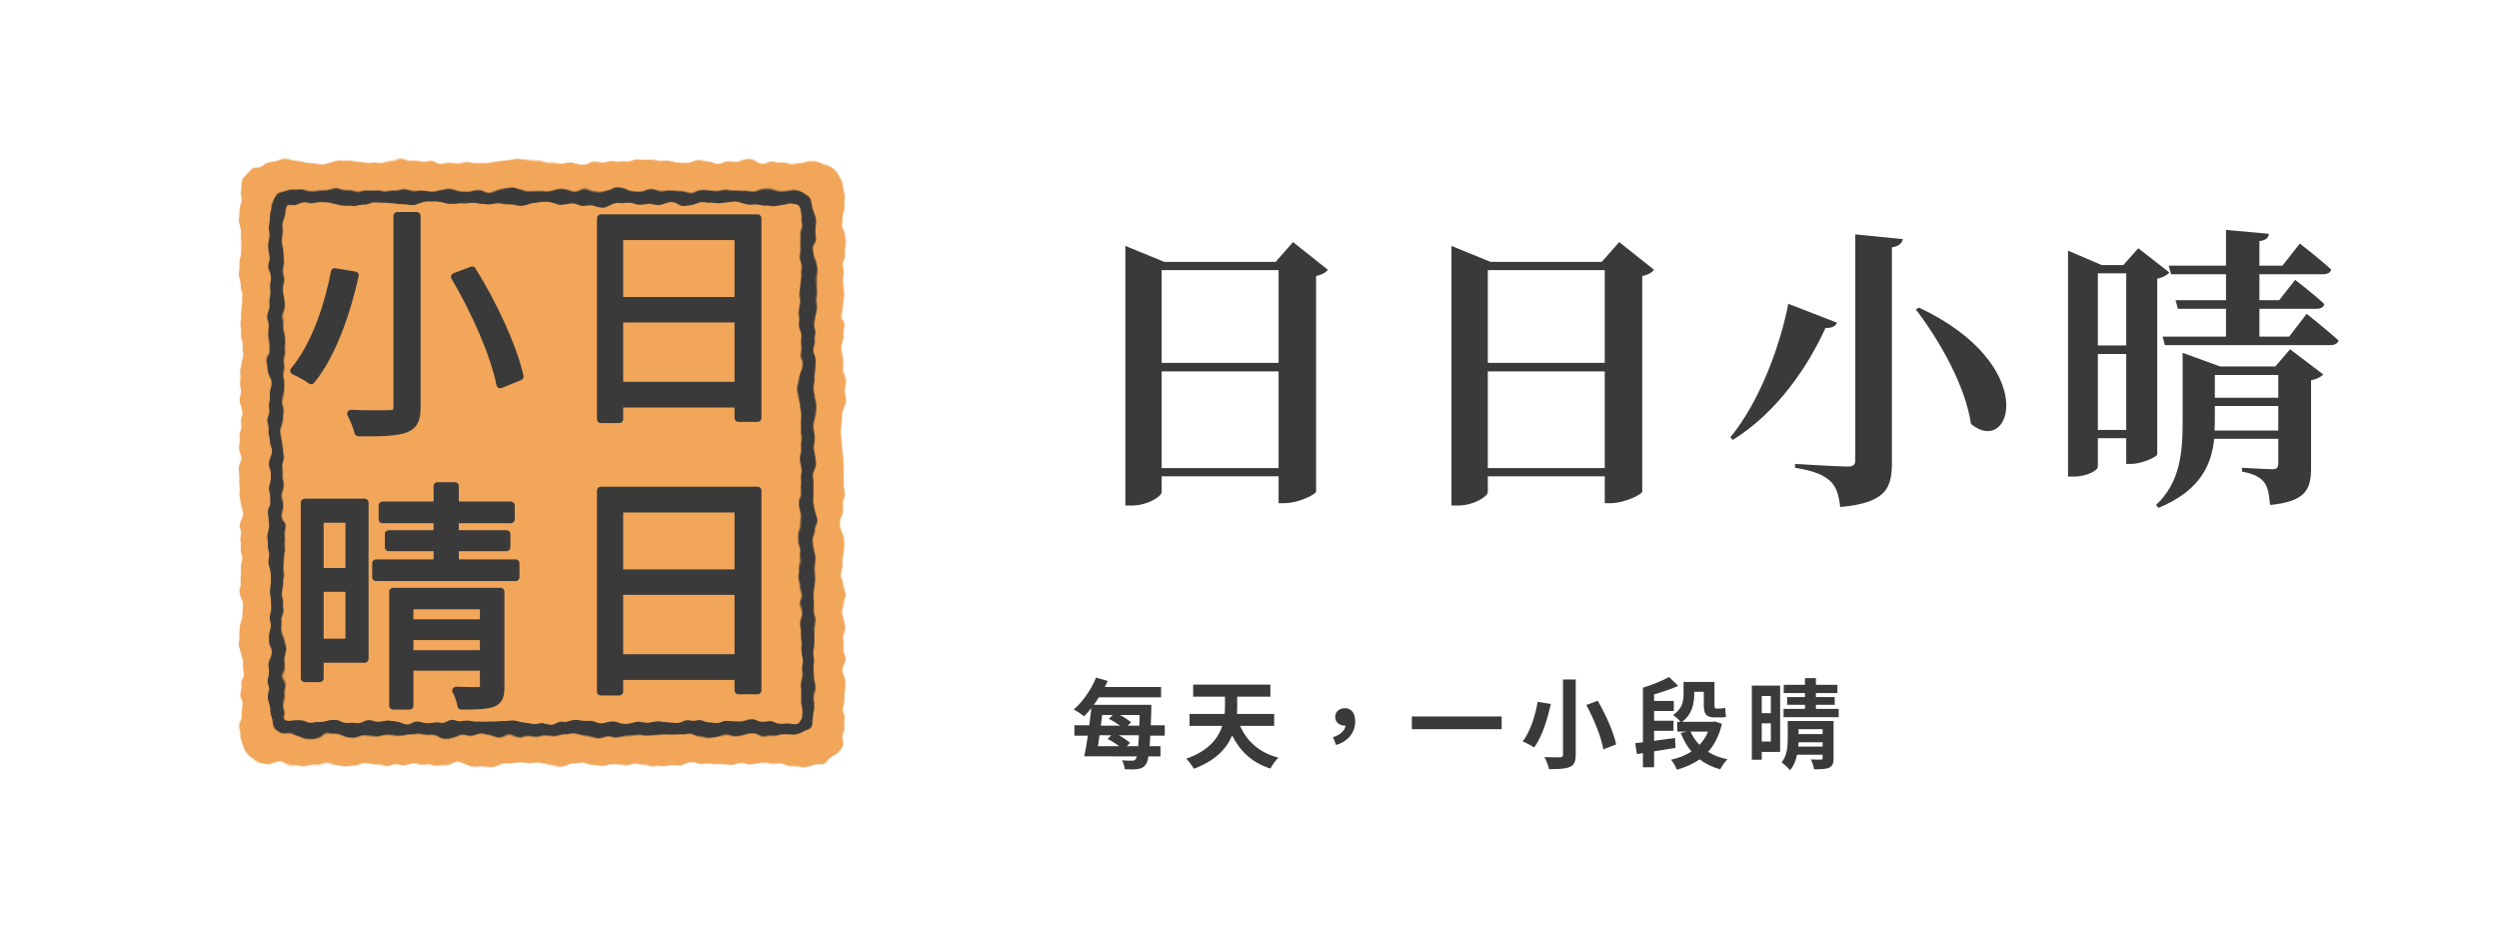
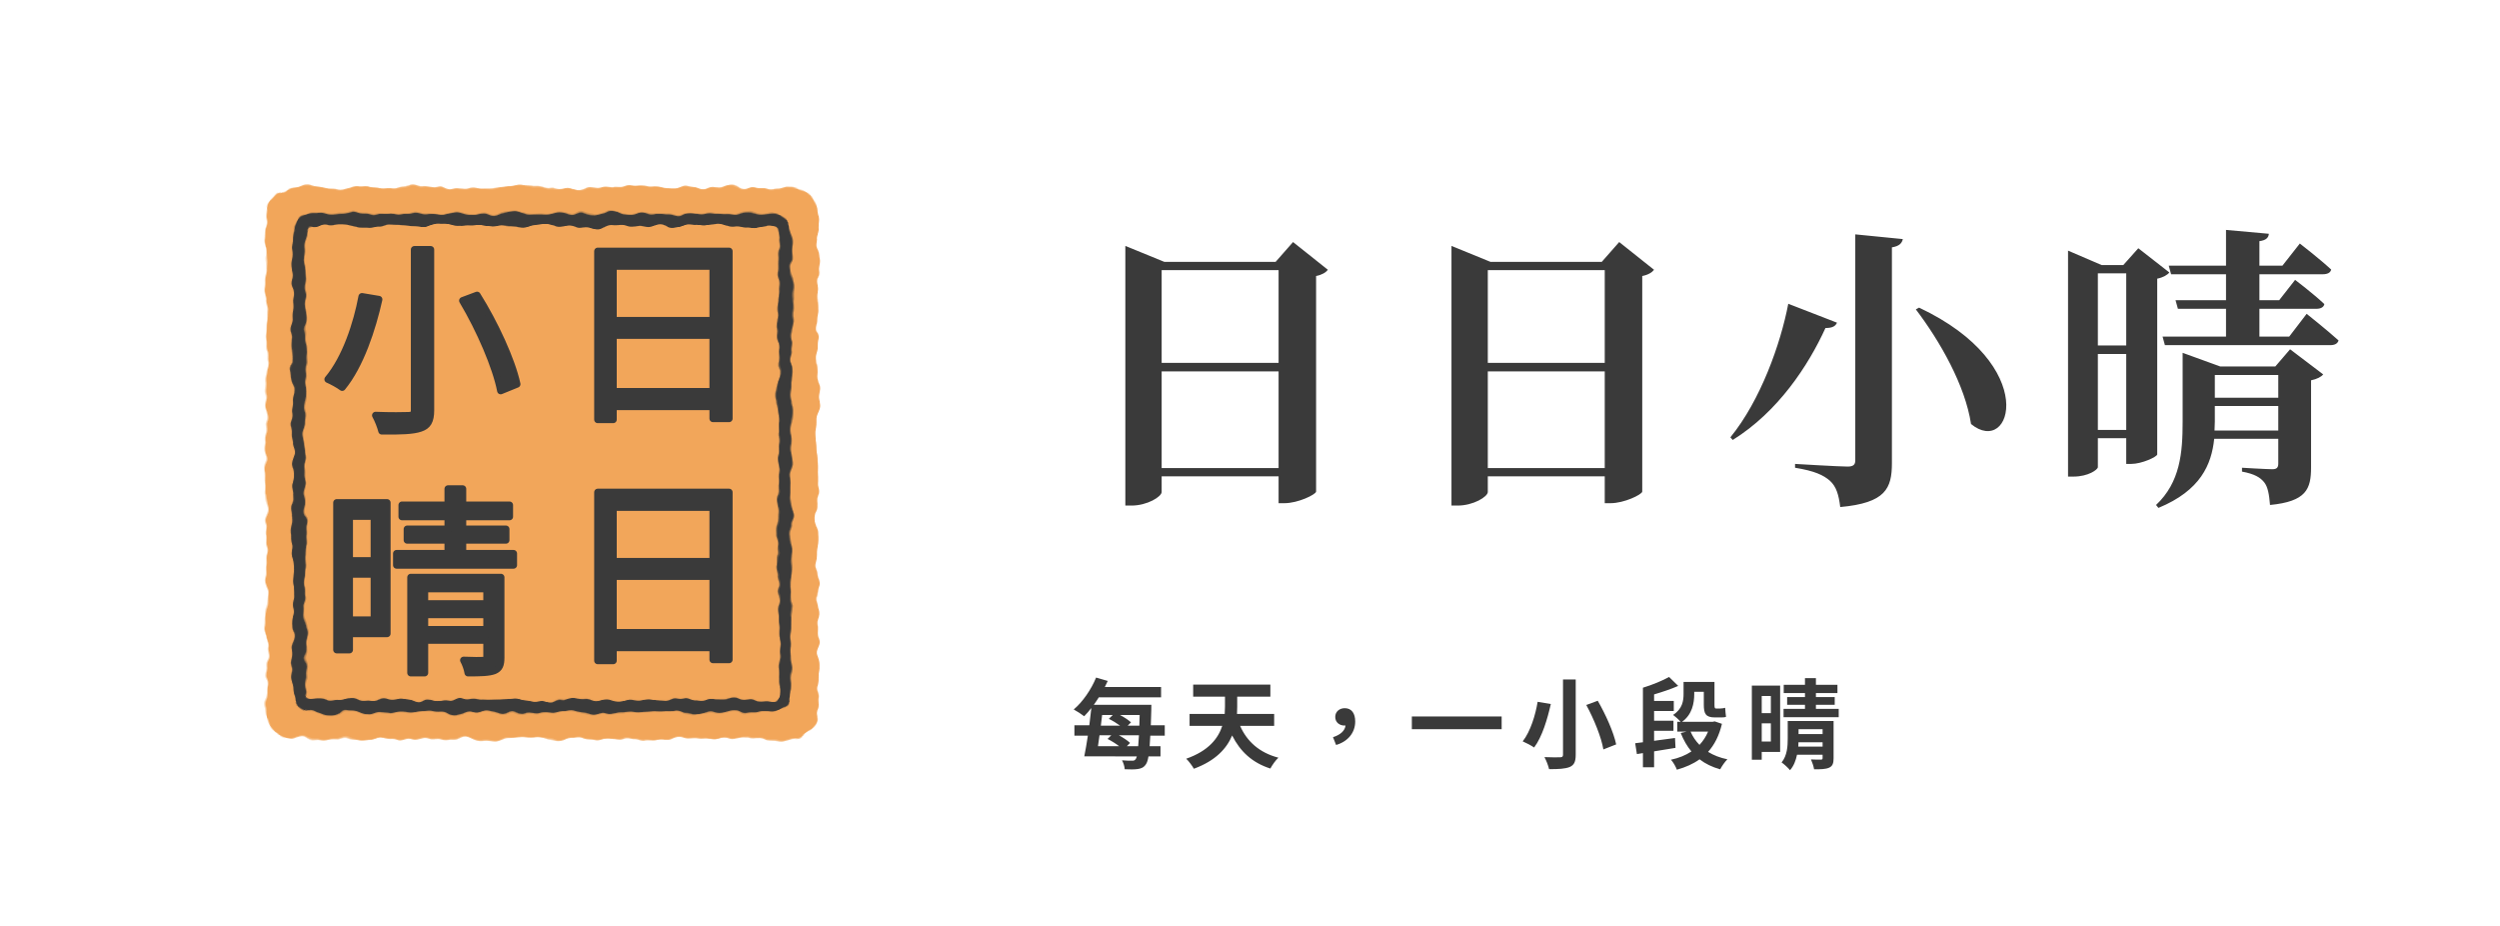
<svg xmlns="http://www.w3.org/2000/svg" width="1134" height="420" viewBox="0 0 1134 420">
  <defs>
    <pattern id="hatch" width="18" height="18" patternUnits="userSpaceOnUse" patternTransform="rotate(45)">
      <rect width="18" height="18" fill="#FFF6E5" />
      <line x1="0" y1="0" x2="0" y2="18" stroke="#3A3A3A" stroke-width="6" />
    </pattern>
    <filter id="sh" x="-25%" y="-25%" width="150%" height="150%">
      <feDropShadow dx="0" dy="10" stdDeviation="9" flood-color="#5A4636" flood-opacity=".28" />
    </filter>
    <filter id="rough" x="-5%" y="-5%" width="110%" height="110%">
      <feTurbulence type="fractalNoise" baseFrequency=".05" numOctaves="2" seed="4" />
      <feDisplacementMap in="SourceGraphic" scale="9" />
    </filter>
  </defs>
  <g data-layer="sym">
-     <g transform="translate(246.0 210) scale(0.5064084)">
+     <g transform="translate(246.0 210) scale(0.4633099)">
      <g data-layer="a">
        <g filter="url(#rough)">
          <rect x="-270" y="-270" width="540" height="540" rx="26" fill="#F2A65A" />
          <rect x="-238" y="-238" width="476" height="476" rx="12" fill="none" stroke="#3A3A3A" stroke-width="12" />
        </g>
      </g>
      <g data-layer="b">
-         <text x="-229.0" y="-44.5" font-family="'LXGW WenKai TC',serif" font-weight="400" font-size="214" letter-spacing="0" text-anchor="start" fill="#3A3A3A" stroke="#3A3A3A" stroke-width="7" stroke-linejoin="round">小</text>
-         <text x="15.0" y="-54.0" font-family="'LXGW WenKai TC',serif" font-weight="400" font-size="214" letter-spacing="0" text-anchor="start" fill="#3A3A3A" stroke="#3A3A3A" stroke-width="7" stroke-linejoin="round">日</text>
-         <text x="-229.0" y="200.5" font-family="'LXGW WenKai TC',serif" font-weight="400" font-size="214" letter-spacing="0" text-anchor="start" fill="#3A3A3A" stroke="#3A3A3A" stroke-width="7" stroke-linejoin="round">晴</text>
-         <text x="15.0" y="190.0" font-family="'LXGW WenKai TC',serif" font-weight="400" font-size="214" letter-spacing="0" text-anchor="start" fill="#3A3A3A" stroke="#3A3A3A" stroke-width="7" stroke-linejoin="round">日</text>
+         <text x="-216.0" y="-47.0" font-family="'LXGW WenKai TC',serif" font-weight="400" font-size="196" letter-spacing="0" text-anchor="start" fill="#3A3A3A" stroke="#3A3A3A" stroke-width="7" stroke-linejoin="round">小</text>
+         <text x="20.0" y="-56.0" font-family="'LXGW WenKai TC',serif" font-weight="400" font-size="196" letter-spacing="0" text-anchor="start" fill="#3A3A3A" stroke="#3A3A3A" stroke-width="7" stroke-linejoin="round">日</text>
+         <text x="-216.0" y="190.0" font-family="'LXGW WenKai TC',serif" font-weight="400" font-size="196" letter-spacing="0" text-anchor="start" fill="#3A3A3A" stroke="#3A3A3A" stroke-width="7" stroke-linejoin="round">晴</text>
+         <text x="20.0" y="180.0" font-family="'LXGW WenKai TC',serif" font-weight="400" font-size="196" letter-spacing="0" text-anchor="start" fill="#3A3A3A" stroke="#3A3A3A" stroke-width="7" stroke-linejoin="round">日</text>
      </g>
    </g>
  </g>
  <g data-layer="txt">
    <text x="486.0" y="218.2" font-family="'Noto Serif CJK TC',serif" font-weight="700" font-size="134" letter-spacing="14" text-anchor="start" fill="#3A3A3A">日日小晴</text>
  </g>
  <g data-layer="sub">
    <text x="486.0" y="345.0" font-family="'Noto Sans CJK TC',sans-serif" font-weight="700" font-size="44" letter-spacing="7" text-anchor="start" fill="#3A3A3A">每天，一小段晴</text>
  </g>
</svg>
